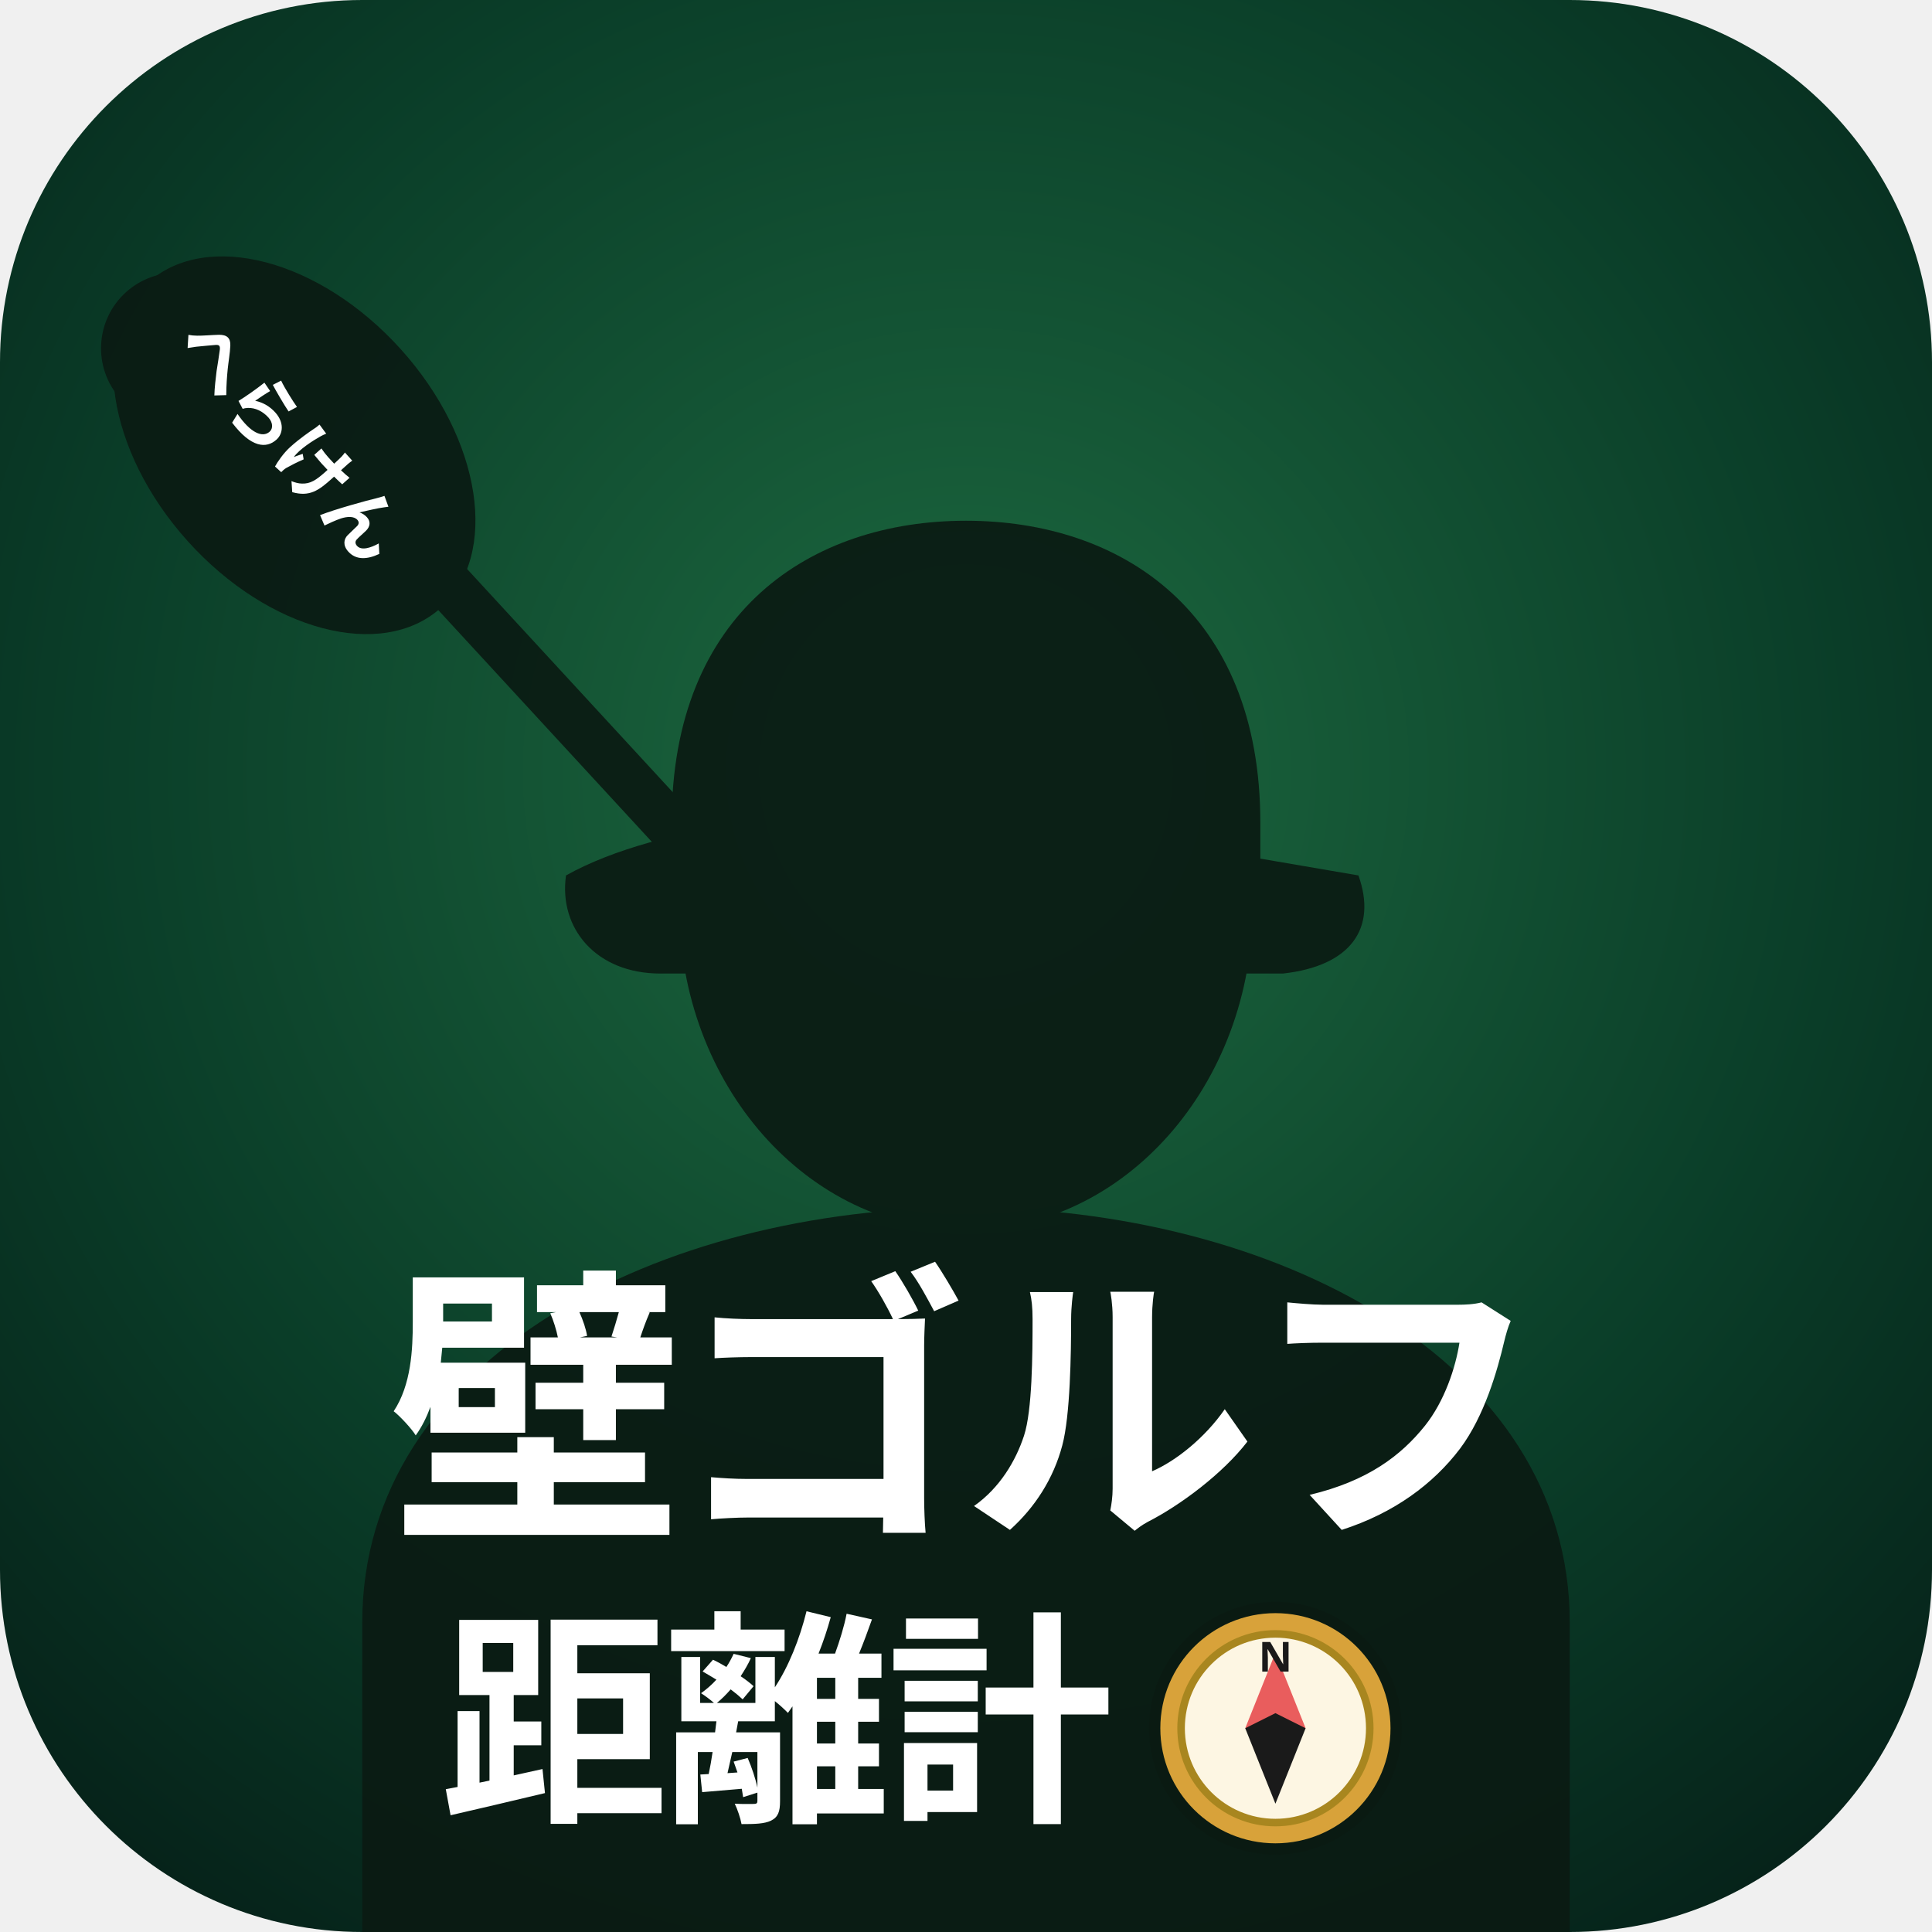
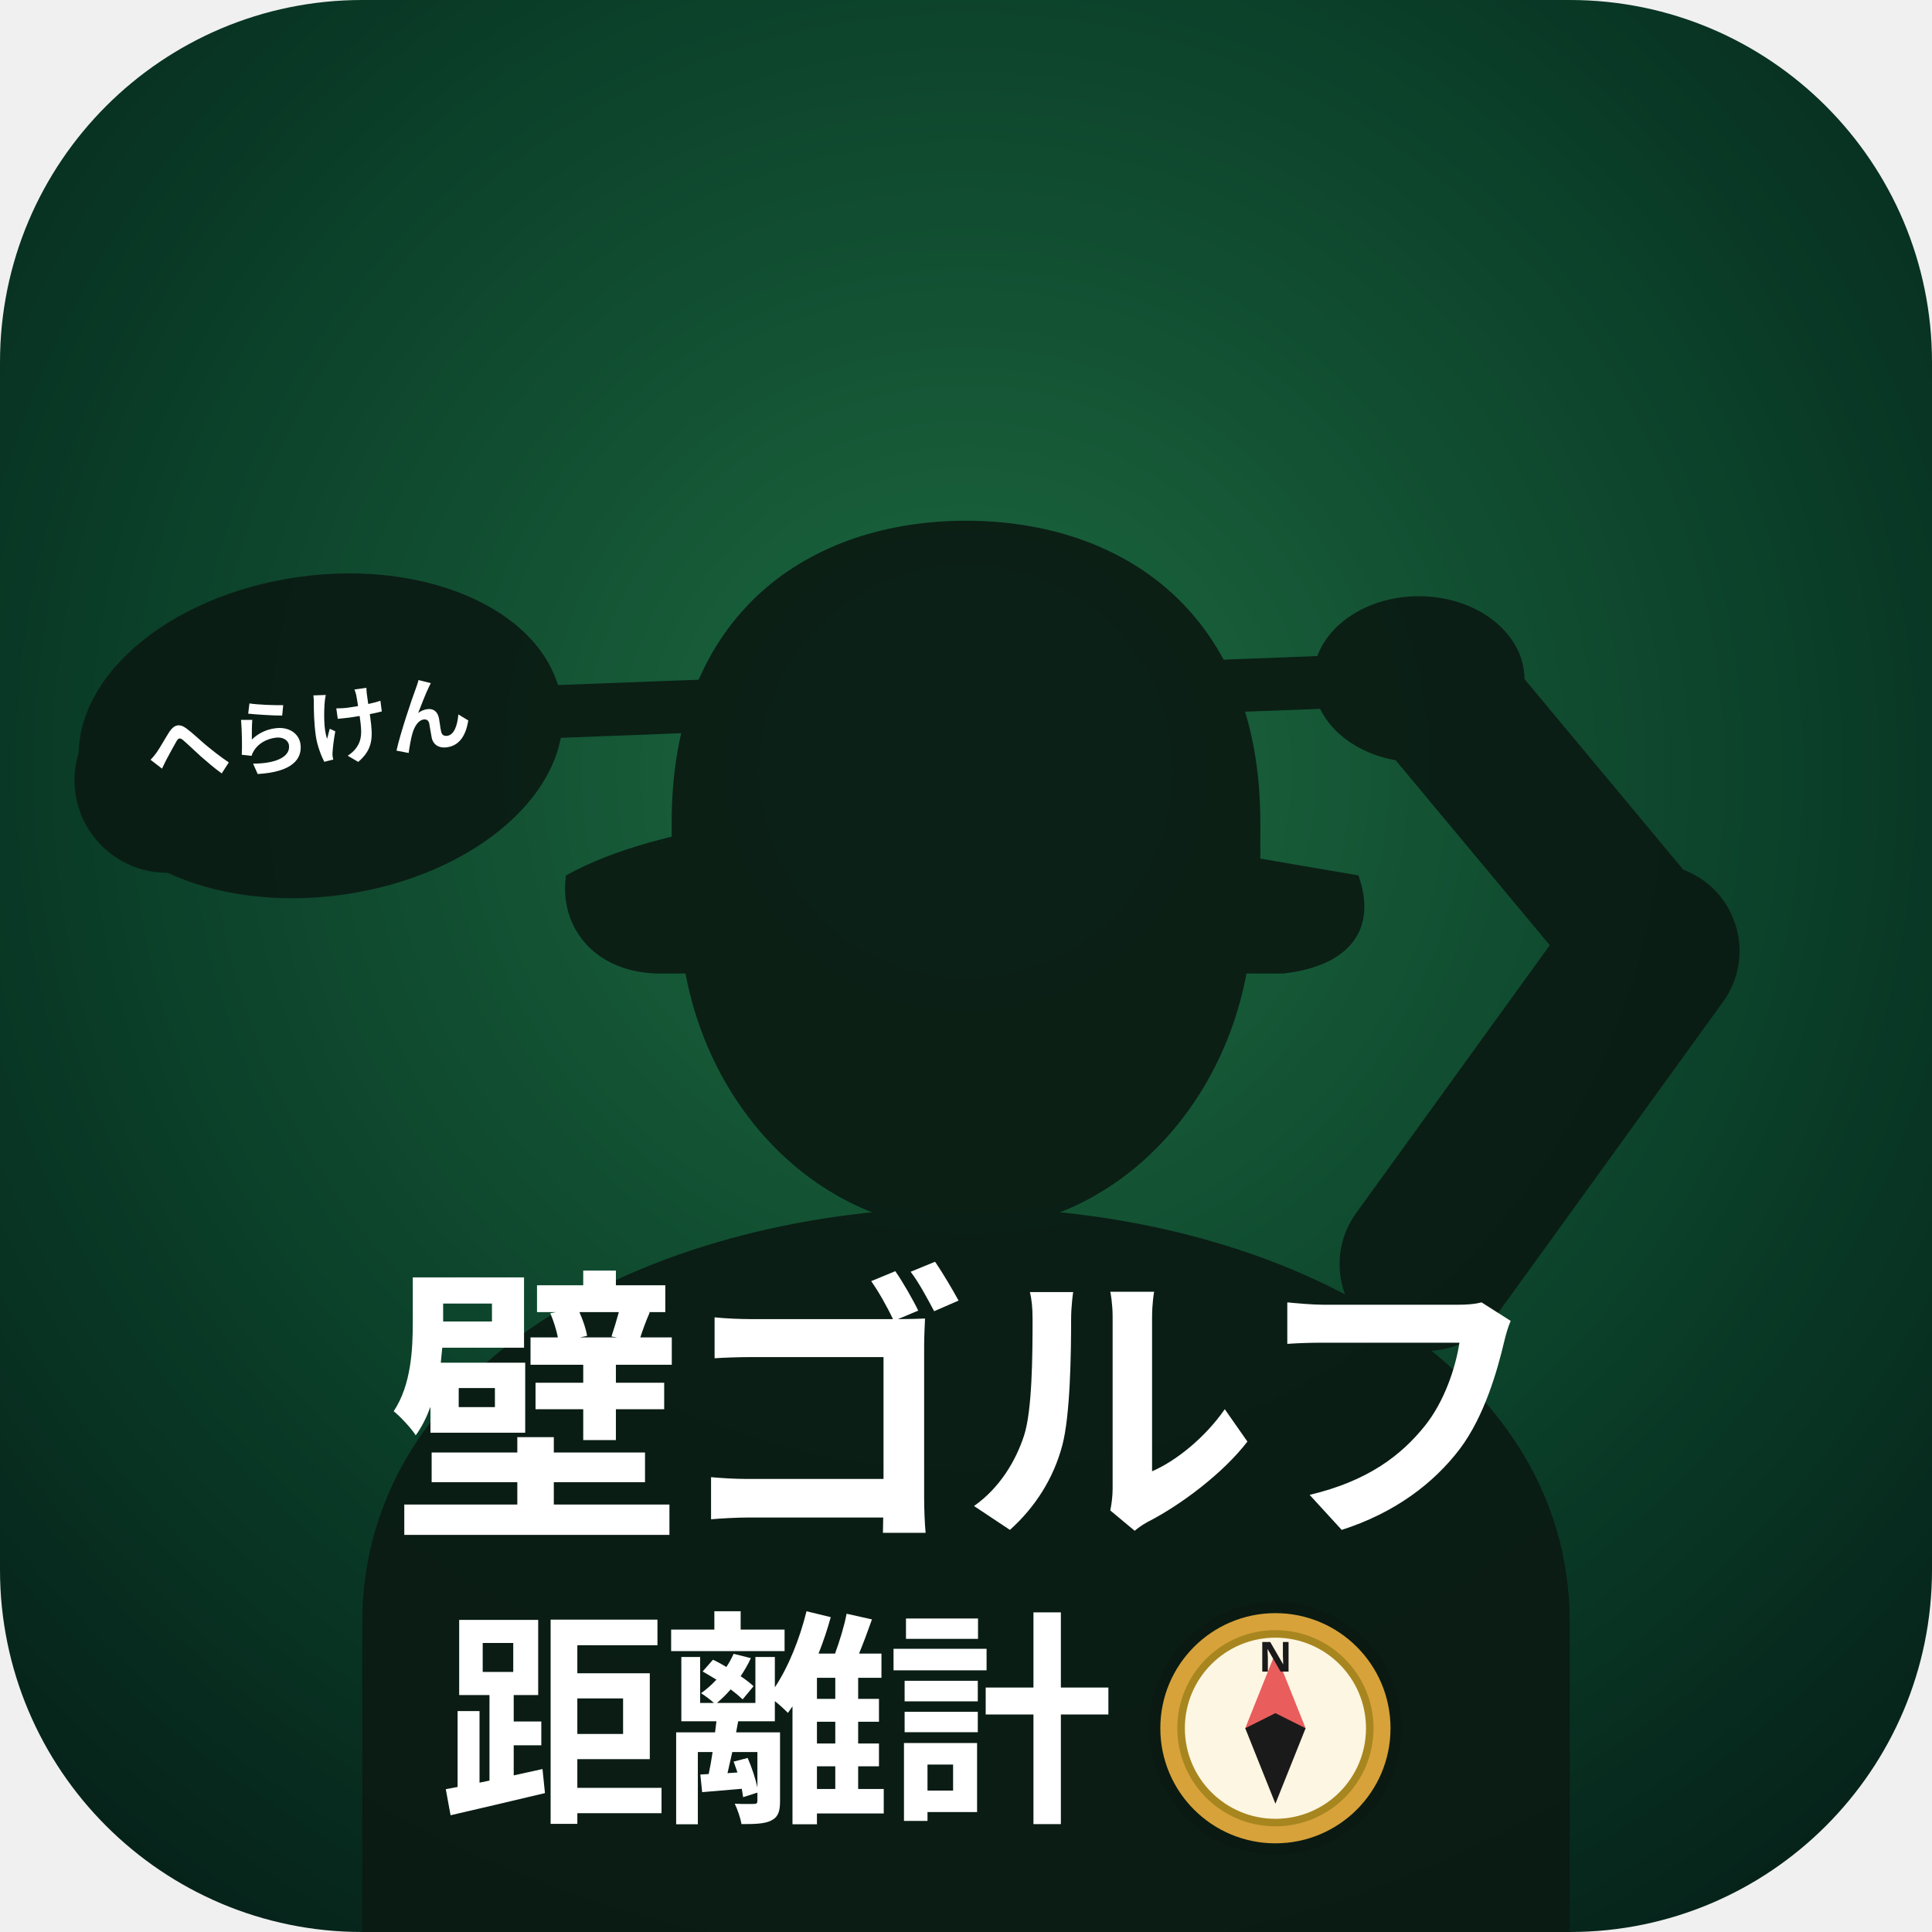
<svg xmlns="http://www.w3.org/2000/svg" width="512" height="512" viewBox="0 0 512 512">
  <defs>
    <radialGradient id="bg" cx="50%" cy="40%" r="70%">
      <stop offset="0%" stop-color="#1d6a40" />
      <stop offset="65%" stop-color="#0a3d28" />
      <stop offset="100%" stop-color="#06231a" />
    </radialGradient>
  </defs>
  <rect x="0" y="0" width="512" height="512" rx="96" ry="96" fill="url(#bg)" />
-   <g fill="#0a1a12" opacity="0.92">
-     <line x1="340" y1="395" x2="105" y2="140" stroke="#0a1a12" stroke-width="13" stroke-linecap="round" />
-     <g transform="translate(78 118) rotate(48)">
-       <ellipse cx="0" cy="0" rx="58" ry="38" />
-       <circle cx="-40" cy="6" r="20" />
+   <g fill="#0a1a12" stroke="#0a1a12" opacity="0.92">
+     <line x1="372" y1="180" x2="110" y2="190" stroke-width="14" stroke-linecap="round" />
+     <g transform="translate(85 195) rotate(-8)">
+       <ellipse cx="0" cy="0" rx="64" ry="42" />
+       <circle cx="-42" cy="6" r="24" />
    </g>
-     <path d="M 96 512              L 96 430              C 96 360, 175 320, 256 320              C 337 320, 416 360, 416 430              L 416 512 Z" />
-     <rect x="232" y="280" width="48" height="55" rx="8" />
-     <ellipse cx="256" cy="240" rx="76" ry="86" />
-     <path d="M 178 218              C 178 162, 215 138, 256 138              C 297 138, 334 162, 334 218              L 334 232              C 310 220, 280 214, 256 214              C 232 214, 202 220, 178 232 Z" />
-     <path d="M 150 232              C 175 218, 220 214, 256 214              C 282 214, 305 218, 325 226              L 360 232              C 365 246, 358 256, 340 258              L 175 258              C 158 258, 148 246, 150 232 Z" />
-     <ellipse cx="340" cy="392" rx="26" ry="16" transform="rotate(-45 340 392)" />
+     <path d="M 96 512              L 96 430              C 96 360, 175 320, 256 320              C 337 320, 416 360, 416 430              L 416 512 Z" stroke="none" />
+     <rect x="232" y="280" width="48" height="55" rx="8" stroke="none" />
+     <ellipse cx="256" cy="240" rx="76" ry="86" stroke="none" />
+     <path d="M 178 218              C 178 162, 215 138, 256 138              C 297 138, 334 162, 334 218              L 334 232              C 310 220, 280 214, 256 214              C 232 214, 202 220, 178 232 Z" stroke="none" />
+     <path d="M 150 232              C 175 218, 220 214, 256 214              C 282 214, 305 218, 325 226              L 360 232              C 365 246, 358 256, 340 258              L 175 258              C 158 258, 148 246, 150 232 Z" stroke="none" />
+     <line x1="378" y1="335" x2="438" y2="252" stroke-width="46" stroke-linecap="round" />
+     <line x1="438" y1="252" x2="378" y2="180" stroke-width="40" stroke-linecap="round" />
+     <ellipse cx="376" cy="180" rx="28" ry="22" stroke="none" />
  </g>
-   <g transform="translate(75 118) rotate(48)">
-     <text x="0" y="5" font-family="WenQuanYi Zen Hei, Unifont-JP, sans-serif" font-size="20" font-weight="700" fill="#ffffff" text-anchor="middle" letter-spacing="-0.5">へらけん</text>
+   <g transform="translate(82 196) rotate(-8)">
+     <text x="0" y="6" font-family="WenQuanYi Zen Hei, Unifont-JP, sans-serif" font-size="22" font-weight="700" fill="#ffffff" text-anchor="middle" letter-spacing="-0.5">へらけん</text>
  </g>
  <g font-family="WenQuanYi Zen Hei, Unifont-JP, sans-serif" font-weight="900" fill="#ffffff" text-anchor="middle">
    <text x="256" y="402" font-size="78" letter-spacing="-2">壁ゴルフ</text>
    <text x="206" y="478" font-size="60" letter-spacing="-1">距離計</text>
  </g>
  <g transform="translate(338 458)">
    <circle cx="0" cy="0" r="32" fill="#d8a23a" stroke="#0a1a12" stroke-width="3" />
    <circle cx="0" cy="0" r="25" fill="#fdf6e3" stroke="#a8861f" stroke-width="2" />
    <path d="M 0 -20 L 8 0 L 0 4 L -8 0 Z" fill="#e95d5d" />
    <path d="M 0 20 L 8 0 L 0 -4 L -8 0 Z" fill="#1a1a1a" />
    <circle cx="0" cy="0" r="3" fill="#1a1a1a" />
    <text x="0" y="-15" font-size="11" font-family="sans-serif" font-weight="900" fill="#1a1a1a" text-anchor="middle">N</text>
  </g>
</svg>
